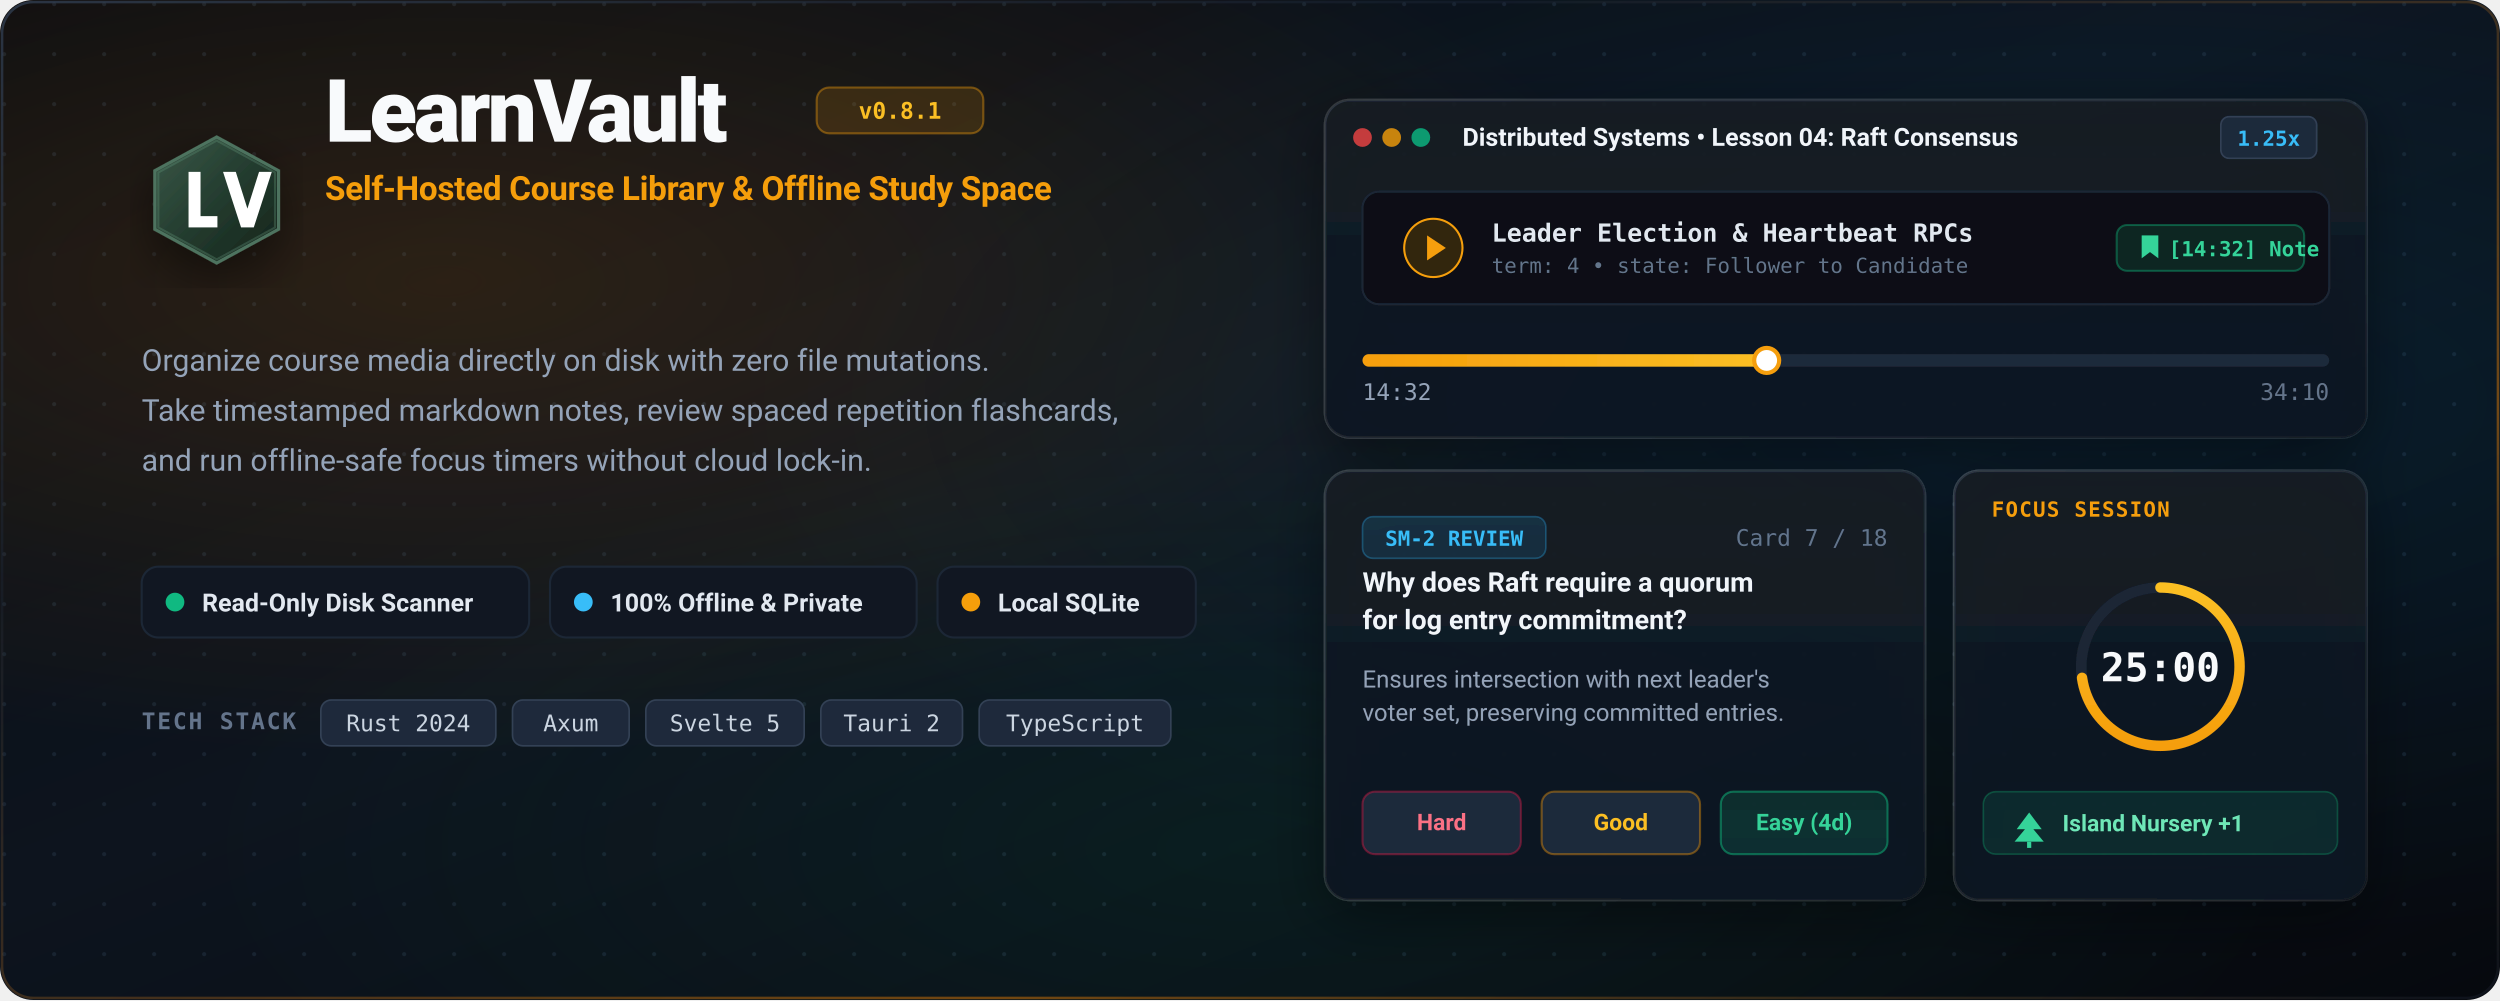
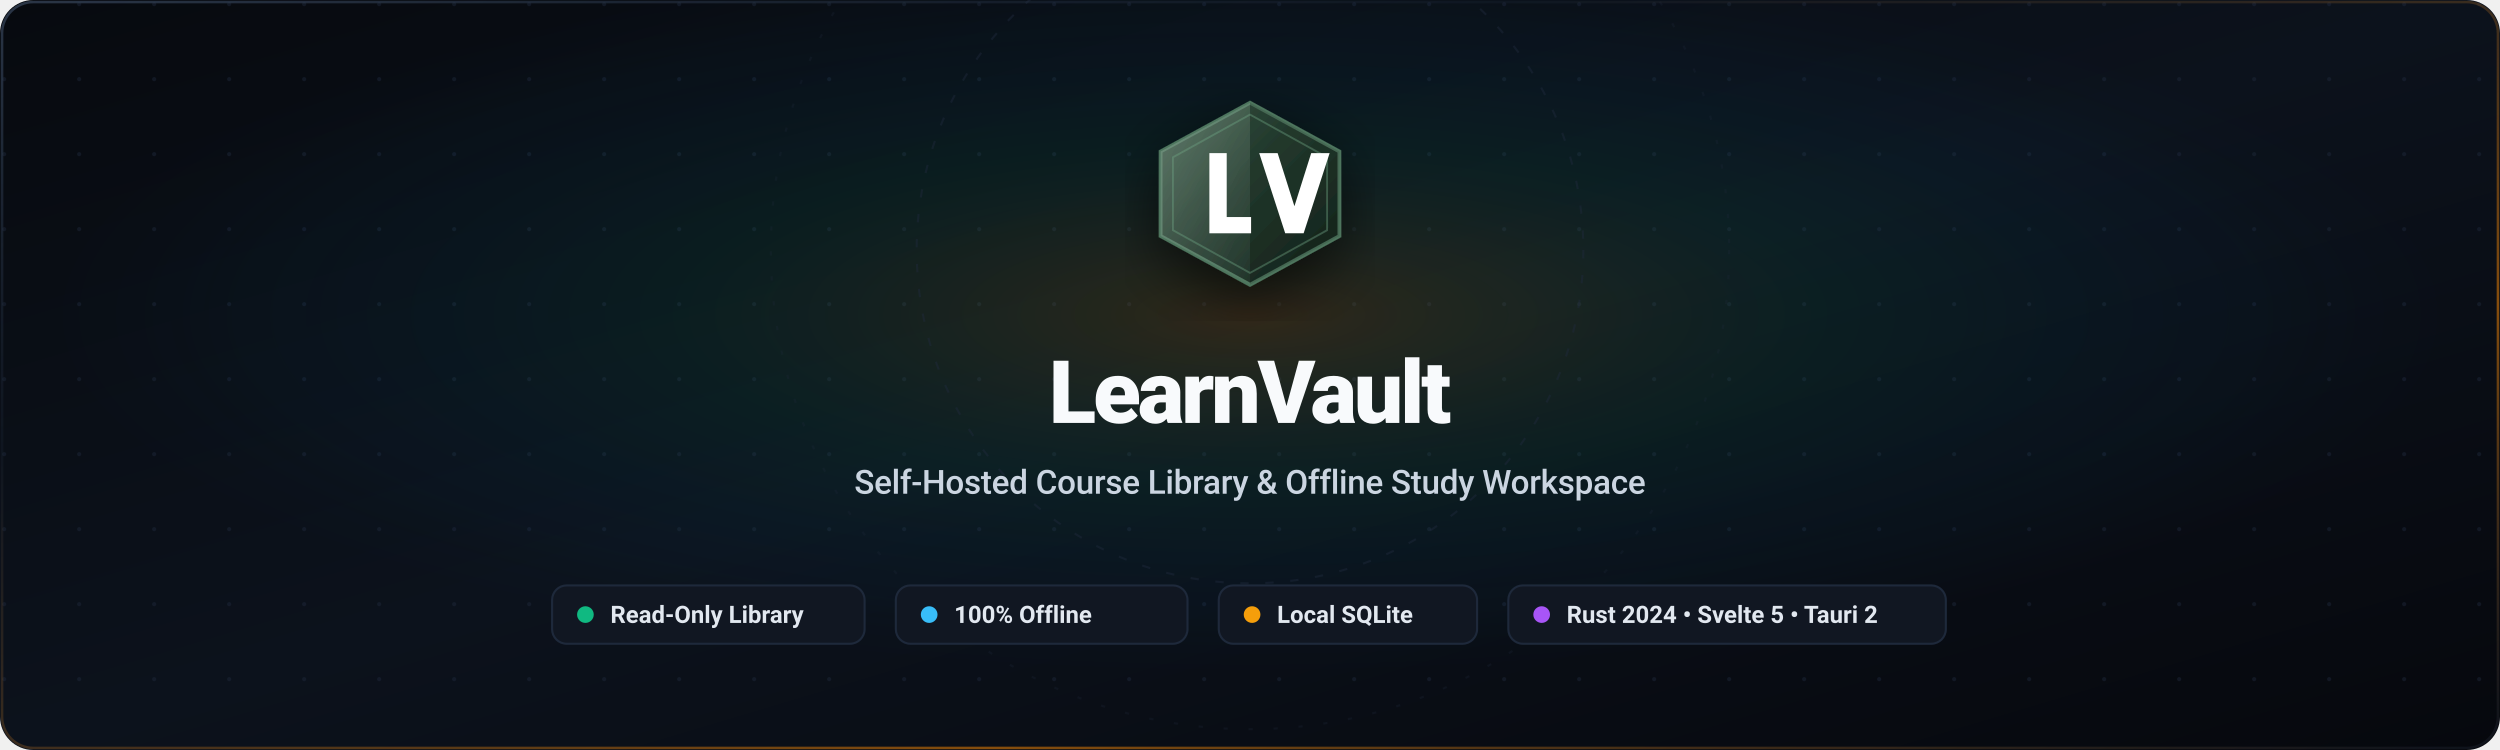
- <svg xmlns="http://www.w3.org/2000/svg" viewBox="0 0 1200 480" width="1200" height="480">
+ <svg xmlns="http://www.w3.org/2000/svg" viewBox="0 0 1200 360" width="1200" height="360">
  <defs>
-     <linearGradient id="bgGrad" x1="0%" y1="0%" x2="100%" y2="100%">
-       <stop offset="0%" stop-color="#080c12" />
-       <stop offset="45%" stop-color="#0d141e" />
-       <stop offset="100%" stop-color="#06090e" />
+     <linearGradient id="bg" x1="0%" y1="0%" x2="100%" y2="100%">
+       <stop offset="0%" stop-color="#070a0f" />
+       <stop offset="50%" stop-color="#0c121c" />
+       <stop offset="100%" stop-color="#06080d" />
    </linearGradient>
-     <radialGradient id="amberAura" cx="18%" cy="28%" r="48%">
-       <stop offset="0%" stop-color="#d97706" stop-opacity="0.16" />
-       <stop offset="100%" stop-color="#d97706" stop-opacity="0" />
+     <radialGradient id="ambientGlow" cx="50%" cy="42%" r="50%">
+       <stop offset="0%" stop-color="#f59e0b" stop-opacity="0.16" />
+       <stop offset="45%" stop-color="#10b981" stop-opacity="0.08" />
+       <stop offset="80%" stop-color="#0284c7" stop-opacity="0.03" />
+       <stop offset="100%" stop-color="#000000" stop-opacity="0" />
    </radialGradient>
-     <radialGradient id="blueAura" cx="84%" cy="40%" r="55%">
-       <stop offset="0%" stop-color="#0284c7" stop-opacity="0.12" />
-       <stop offset="100%" stop-color="#0284c7" stop-opacity="0" />
-     </radialGradient>
-     <radialGradient id="emeraldAura" cx="50%" cy="85%" r="42%">
-       <stop offset="0%" stop-color="#10b981" stop-opacity="0.08" />
-       <stop offset="100%" stop-color="#10b981" stop-opacity="0" />
-     </radialGradient>
-     <linearGradient id="outerBorder" x1="0%" y1="0%" x2="100%" y2="100%">
-       <stop offset="0%" stop-color="#334155" stop-opacity="0.75" />
-       <stop offset="30%" stop-color="#1e293b" stop-opacity="0.35" />
-       <stop offset="70%" stop-color="#d97706" stop-opacity="0.5" />
+     <linearGradient id="borderGrad" x1="0%" y1="0%" x2="100%" y2="100%">
+       <stop offset="0%" stop-color="#334155" stop-opacity="0.8" />
+       <stop offset="30%" stop-color="#1e293b" stop-opacity="0.25" />
+       <stop offset="70%" stop-color="#d97706" stop-opacity="0.6" />
      <stop offset="100%" stop-color="#1e293b" stop-opacity="0.3" />
    </linearGradient>
-     <linearGradient id="cardBg" x1="0%" y1="0%" x2="0%" y2="100%">
-       <stop offset="0%" stop-color="#131c28" stop-opacity="0.88" />
-       <stop offset="100%" stop-color="#0e1520" stop-opacity="0.94" />
+     <linearGradient id="shieldGrad" x1="0%" y1="0%" x2="100%" y2="100%">
+       <stop offset="0%" stop-color="#3d5e4a" />
+       <stop offset="45%" stop-color="#263f31" />
+       <stop offset="100%" stop-color="#14231b" />
    </linearGradient>
-     <linearGradient id="cardBorder" x1="0%" y1="0%" x2="100%" y2="100%">
-       <stop offset="0%" stop-color="#ffffff" stop-opacity="0.12" />
-       <stop offset="100%" stop-color="#ffffff" stop-opacity="0.03" />
+     <linearGradient id="shieldFacetLeft" x1="0%" y1="0%" x2="100%" y2="100%">
+       <stop offset="0%" stop-color="#ffffff" stop-opacity="0.18" />
+       <stop offset="100%" stop-color="#ffffff" stop-opacity="0.02" />
    </linearGradient>
-     <linearGradient id="amberAccent" x1="0%" y1="0%" x2="100%" y2="0%">
-       <stop offset="0%" stop-color="#f59e0b" />
-       <stop offset="100%" stop-color="#fbbf24" />
-     </linearGradient>
-     <linearGradient id="shieldGrad" x1="0%" y1="0%" x2="100%" y2="100%">
-       <stop offset="0%" stop-color="#3a5948" />
-       <stop offset="50%" stop-color="#243c2f" />
-       <stop offset="100%" stop-color="#13231a" />
-     </linearGradient>
-     <filter id="markShadow" x="-20%" y="-20%" width="140%" height="140%">
-       <feDropShadow dx="0" dy="8" stdDeviation="12" flood-color="#000000" flood-opacity="0.5" />
+     <pattern id="grid" width="36" height="36" patternUnits="userSpaceOnUse">
+       <circle cx="2" cy="2" r="1" fill="#1e293b" opacity="0.45" />
+     </pattern>
+     <filter id="dropShadow" x="-20%" y="-20%" width="140%" height="140%">
+       <feDropShadow dx="0" dy="8" stdDeviation="14" flood-color="#000000" flood-opacity="0.65" />
    </filter>
-     <filter id="cardShadow" x="-10%" y="-10%" width="120%" height="120%">
-       <feDropShadow dx="0" dy="8" stdDeviation="14" flood-color="#000000" flood-opacity="0.45" />
-     </filter>
-     <pattern id="dotPattern" width="24" height="24" patternUnits="userSpaceOnUse">
-       <circle cx="2" cy="2" r="1" fill="#2a3b4e" opacity="0.4" />
-     </pattern>
  </defs>
  <style>
    .font-sans { font-family: -apple-system, BlinkMacSystemFont, "Segoe UI", Roboto, "Inter", "Helvetica Neue", sans-serif; }
    .font-mono { font-family: "JetBrains Mono", "Cascadia Code", "SFMono-Regular", Consolas, monospace; }
  </style>
-   <rect width="1200" height="480" rx="16" fill="url(#bgGrad)" />
-   <rect width="1200" height="480" rx="16" fill="url(#dotPattern)" />
-   <rect width="1200" height="480" rx="16" fill="url(#amberAura)" />
-   <rect width="1200" height="480" rx="16" fill="url(#blueAura)" />
-   <rect width="1200" height="480" rx="16" fill="url(#emeraldAura)" />
-   <rect x="1" y="1" width="1198" height="478" rx="15" fill="none" stroke="url(#outerBorder)" stroke-width="1.2" />
-   <g transform="translate(68, 60)">
-     <g transform="translate(0, 0)">
-       <g filter="url(#markShadow)">
-         <path d="M36 5.76 65.7 21.96v28.08L36 66.24 6.3 50.04V21.96L36 5.76Z" fill="url(#shieldGrad)" stroke="#4e735e" stroke-width="1.5" />
-         <path d="M36 7.5 64 22.8v26.4L36 64.5 8 49.2V22.8L36 7.5Z" fill="none" stroke="#689d81" stroke-width="1" opacity="0.3" />
-         <path d="M22.5 22.5h5.76v21.24h8.1v5.4h-13.86V22.5Zm16.56 0h6.12l5.58 17.64 5.58-17.64h6.12l-8.64 26.64h-6.12L39.06 22.5Z" fill="#ffffff" />
-       </g>
-       <g transform="translate(88, 8)">
-         <text class="font-sans" font-size="42" font-weight="800" fill="#f8fafc" letter-spacing="-0.035em">LearnVault</text>
-         <g transform="translate(236, -26)">
-           <rect x="0" y="0" width="80" height="22" rx="6" fill="#f59e0b" fill-opacity="0.15" stroke="#f59e0b" stroke-opacity="0.4" stroke-width="1" />
-           <text class="font-mono" x="40" y="15" text-anchor="middle" font-size="11" font-weight="600" fill="#fbbf24">v0.8.1</text>
-         </g>
-         <text class="font-sans" x="0" y="28" font-size="16" font-weight="600" fill="#f59e0b" letter-spacing="-0.01em">Self-Hosted Course Library &amp; Offline Study Space</text>
+   <rect width="1200" height="360" rx="16" fill="url(#bg)" />
+   <rect width="1200" height="360" rx="16" fill="url(#grid)" />
+   <rect width="1200" height="360" rx="16" fill="url(#ambientGlow)" />
+   <circle cx="600" cy="120" r="160" fill="none" stroke="#1e293b" stroke-width="1" stroke-dasharray="4 8" opacity="0.45" />
+   <circle cx="600" cy="120" r="230" fill="none" stroke="#1e293b" stroke-width="1" stroke-dasharray="2 10" opacity="0.25" />
+   <rect x="1" y="1" width="1198" height="358" rx="15" fill="none" stroke="url(#borderGrad)" stroke-width="1.2" />
+   <g transform="translate(600, 115)" text-anchor="middle">
+     <g transform="translate(0, -22)" filter="url(#dropShadow)">
+       <polygon points="0,-43.68 42.9,-20.28 42.9,20.28 0,43.68 -42.9,20.28 -42.9,-20.28" fill="url(#shieldGrad)" stroke="#4d755d" stroke-width="1.8" />
+       <polygon points="0,-43.68 0,43.68 -42.9,20.28 -42.9,-20.28" fill="url(#shieldFacetLeft)" />
+       <polygon points="0,-43.68 42.9,-20.28 42.9,20.28 0,43.68" fill="#000000" fill-opacity="0.12" />
+       <polygon points="0,-38 37,-17.5 37,17.5 0,38 -37,17.5 -37,-17.5" fill="none" stroke="#6fa584" stroke-width="0.9" opacity="0.4" />
+       <g fill="#ffffff">
+         <path d="M-19.5,-19.5 h8.32 v30.68 h11.7 v7.8 h-20.02 Z" />
+         <path d="M4.42,-19.5 h8.84 l8.06 25.48 8.06 -25.48 h8.84 l-12.48 38.48 h-8.84 Z" />
      </g>
    </g>
-     <g transform="translate(0, 118)">
-       <text class="font-sans" font-size="14.5" fill="#94a3b8">
-         <tspan x="0" y="0">Organize course media directly on disk with zero file mutations.</tspan>
-         <tspan x="0" y="24">Take timestamped markdown notes, review spaced repetition flashcards,</tspan>
-         <tspan x="0" y="48">and run offline-safe focus timers without cloud lock-in.</tspan>
-       </text>
-     </g>
-     <g transform="translate(0, 212)">
-       <g transform="translate(0, 0)">
-         <rect width="186" height="34" rx="8" fill="#111722" stroke="#1c2736" stroke-width="1" />
-         <circle cx="16" cy="17" r="4.5" fill="#10b981" />
-         <text class="font-sans" x="29" y="21.5" font-size="12" font-weight="600" fill="#e2e8f0">Read-Only Disk Scanner</text>
+     <text class="font-sans" y="88" font-size="42" font-weight="800" fill="#f8fafc" letter-spacing="-0.035em">LearnVault</text>
+     <text class="font-sans" y="122" font-size="16" font-weight="500" fill="#cbd5e1" letter-spacing="-0.01em">Self-Hosted Course Library &amp; Offline Study Workspace</text>
+     <g transform="translate(0, 166)">
+       <g transform="translate(-335, 0)">
+         <rect x="0" y="0" width="150" height="28" rx="7" fill="#111722" stroke="#1e293b" stroke-width="1" />
+         <circle cx="16" cy="14" r="4" fill="#10b981" />
+         <text class="font-sans" x="28" y="18" text-anchor="start" font-size="11.5" font-weight="600" fill="#e2e8f0">Read-Only Library</text>
      </g>
-       <g transform="translate(196, 0)">
-         <rect width="176" height="34" rx="8" fill="#111722" stroke="#1c2736" stroke-width="1" />
-         <circle cx="16" cy="17" r="4.5" fill="#38bdf8" />
-         <text class="font-sans" x="29" y="21.5" font-size="12" font-weight="600" fill="#e2e8f0">100% Offline &amp; Private</text>
+       <g transform="translate(-170, 0)">
+         <rect x="0" y="0" width="140" height="28" rx="7" fill="#111722" stroke="#1e293b" stroke-width="1" />
+         <circle cx="16" cy="14" r="4" fill="#38bdf8" />
+         <text class="font-sans" x="28" y="18" text-anchor="start" font-size="11.5" font-weight="600" fill="#e2e8f0">100% Offline</text>
      </g>
-       <g transform="translate(382, 0)">
-         <rect width="124" height="34" rx="8" fill="#111722" stroke="#1c2736" stroke-width="1" />
-         <circle cx="16" cy="17" r="4.5" fill="#f59e0b" />
-         <text class="font-sans" x="29" y="21.5" font-size="12" font-weight="600" fill="#e2e8f0">Local SQLite</text>
+       <g transform="translate(-15, 0)">
+         <rect x="0" y="0" width="124" height="28" rx="7" fill="#111722" stroke="#1e293b" stroke-width="1" />
+         <circle cx="16" cy="14" r="4" fill="#f59e0b" />
+         <text class="font-sans" x="28" y="18" text-anchor="start" font-size="11.5" font-weight="600" fill="#e2e8f0">Local SQLite</text>
      </g>
-     </g>
-     <g transform="translate(0, 276)">
-       <text class="font-mono" x="0" y="14" font-size="11" font-weight="600" fill="#64748b" letter-spacing="0.08em">TECH STACK</text>
-       <g transform="translate(86, 0)">
-         <rect x="0" y="0" width="84" height="22" rx="5" fill="#1e293b" stroke="#334155" stroke-width="0.8" />
-         <text class="font-mono" x="42" y="15" text-anchor="middle" font-size="11" fill="#cbd5e1">Rust 2024</text>
-         <rect x="92" y="0" width="56" height="22" rx="5" fill="#1e293b" stroke="#334155" stroke-width="0.8" />
-         <text class="font-mono" x="120" y="15" text-anchor="middle" font-size="11" fill="#cbd5e1">Axum</text>
-         <rect x="156" y="0" width="76" height="22" rx="5" fill="#1e293b" stroke="#334155" stroke-width="0.8" />
-         <text class="font-mono" x="194" y="15" text-anchor="middle" font-size="11" fill="#cbd5e1">Svelte 5</text>
-         <rect x="240" y="0" width="68" height="22" rx="5" fill="#1e293b" stroke="#334155" stroke-width="0.8" />
-         <text class="font-mono" x="274" y="15" text-anchor="middle" font-size="11" fill="#cbd5e1">Tauri 2</text>
-         <rect x="316" y="0" width="92" height="22" rx="5" fill="#1e293b" stroke="#334155" stroke-width="0.8" />
-         <text class="font-mono" x="362" y="15" text-anchor="middle" font-size="11" fill="#cbd5e1">TypeScript</text>
-       </g>
-     </g>
-   </g>
-   <g transform="translate(636, 48)" filter="url(#cardShadow)">
-     <g transform="translate(0, 0)">
-       <rect width="500" height="162" rx="12" fill="url(#cardBg)" stroke="url(#cardBorder)" stroke-width="1.2" />
-       <g transform="translate(18, 18)">
-         <circle cx="0" cy="0" r="4.5" fill="#ef4444" opacity="0.8" />
-         <circle cx="14" cy="0" r="4.5" fill="#f59e0b" opacity="0.8" />
-         <circle cx="28" cy="0" r="4.5" fill="#10b981" opacity="0.8" />
-         <text class="font-sans" x="48" y="4" font-size="12" font-weight="600" fill="#f1f5f9">Distributed Systems • Lesson 04: Raft Consensus</text>
-         <rect x="412" y="-10" width="46" height="20" rx="4" fill="#1e293b" stroke="#334155" stroke-width="0.8" />
-         <text class="font-mono" x="435" y="4" text-anchor="middle" font-size="10" font-weight="600" fill="#38bdf8">1.25x</text>
-       </g>
-       <g transform="translate(18, 44)">
-         <rect width="464" height="54" rx="8" fill="#080c12" stroke="#1c2736" stroke-width="1" />
-         <circle cx="34" cy="27" r="14" fill="#f59e0b" fill-opacity="0.18" stroke="#f59e0b" stroke-width="1" />
-         <polygon points="31,21 40,27 31,33" fill="#f59e0b" />
-         <text class="font-mono" x="62" y="24" font-size="12" font-weight="600" fill="#e2e8f0">Leader Election &amp; Heartbeat RPCs</text>
-         <text class="font-mono" x="62" y="39" font-size="10" fill="#64748b">term: 4 • state: Follower to Candidate</text>
-         <g transform="translate(362, 16)">
-           <rect width="90" height="22" rx="5" fill="#10b981" fill-opacity="0.15" stroke="#10b981" stroke-opacity="0.4" stroke-width="1" />
-           <path d="M12 5 v11 l4 -3 l4 3 v-11 Z" fill="#34d399" />
-           <text class="font-mono" x="25" y="15" font-size="10" font-weight="600" fill="#34d399">[14:32] Note</text>
-         </g>
-       </g>
-       <g transform="translate(18, 122)">
-         <rect width="464" height="6" rx="3" fill="#1e293b" />
-         <rect width="194" height="6" rx="3" fill="url(#amberAccent)" />
-         <circle cx="194" cy="3" r="6" fill="#ffffff" stroke="#f59e0b" stroke-width="2" />
-         <text class="font-mono" x="0" y="22" font-size="11" font-weight="500" fill="#94a3b8">14:32</text>
-         <text class="font-mono" x="464" y="22" text-anchor="end" font-size="11" font-weight="500" fill="#64748b">34:10</text>
-       </g>
-     </g>
-     <g transform="translate(0, 178)">
-       <g transform="translate(0, 0)">
-         <rect width="288" height="206" rx="12" fill="url(#cardBg)" stroke="url(#cardBorder)" stroke-width="1.2" />
-         <g transform="translate(18, 22)">
-           <rect x="0" y="0" width="88" height="20" rx="5" fill="#38bdf8" fill-opacity="0.12" stroke="#38bdf8" stroke-opacity="0.3" stroke-width="0.8" />
-           <text class="font-mono" x="44" y="14" text-anchor="middle" font-size="10" font-weight="600" fill="#38bdf8">SM-2 REVIEW</text>
-           <text class="font-mono" x="252" y="14" text-anchor="end" font-size="11" fill="#64748b">Card 7 / 18</text>
-         </g>
-         <g transform="translate(18, 58)">
-           <text class="font-sans" font-size="13" font-weight="600" fill="#f1f5f9" line-height="1.4">
-             <tspan x="0" y="0">Why does Raft require a quorum</tspan>
-             <tspan x="0" y="18">for log entry commitment?</tspan>
-           </text>
-           <text class="font-sans" x="0" y="46" font-size="11.5" fill="#94a3b8">
-             Ensures intersection with next leader's
-           </text>
-           <text class="font-sans" x="0" y="62" font-size="11.5" fill="#94a3b8">
-             voter set, preserving committed entries.
-           </text>
-         </g>
-         <g transform="translate(18, 154)">
-           <rect x="0" y="0" width="76" height="30" rx="6" fill="#1e293b" stroke="#e11d48" stroke-opacity="0.4" stroke-width="1" />
-           <text class="font-sans" x="38" y="18.5" text-anchor="middle" font-size="11" font-weight="600" fill="#fb7185">Hard</text>
-           <rect x="86" y="0" width="76" height="30" rx="6" fill="#1e293b" stroke="#f59e0b" stroke-opacity="0.4" stroke-width="1" />
-           <text class="font-sans" x="124" y="18.5" text-anchor="middle" font-size="11" font-weight="600" fill="#fbbf24">Good</text>
-           <rect x="172" y="0" width="80" height="30" rx="6" fill="#10b981" fill-opacity="0.15" stroke="#10b981" stroke-opacity="0.5" stroke-width="1" />
-           <text class="font-sans" x="212" y="18.5" text-anchor="middle" font-size="11" font-weight="600" fill="#34d399">Easy (4d)</text>
-         </g>
-       </g>
-       <g transform="translate(302, 0)">
-         <rect width="198" height="206" rx="12" fill="url(#cardBg)" stroke="url(#cardBorder)" stroke-width="1.2" />
-         <g transform="translate(18, 22)">
-           <text class="font-mono" font-size="10" font-weight="600" fill="#f59e0b" letter-spacing="0.06em">FOCUS SESSION</text>
-         </g>
-         <g transform="translate(99, 94)">
-           <circle cx="0" cy="0" r="38" fill="none" stroke="#1c2736" stroke-width="5" />
-           <circle cx="0" cy="0" r="38" fill="none" stroke="url(#amberAccent)" stroke-width="5" stroke-dasharray="238.7" stroke-dashoffset="65" stroke-linecap="round" transform="rotate(-90)" />
-           <text class="font-mono" x="0" y="7" text-anchor="middle" font-size="19" font-weight="800" fill="#f8fafc">25:00</text>
-         </g>
-         <g transform="translate(14, 154)">
-           <rect width="170" height="30" rx="6" fill="#10b981" fill-opacity="0.12" stroke="#10b981" stroke-opacity="0.3" stroke-width="0.8" />
-           <polygon points="22,10 16,18 20,18 15,24 29,24 24,18 28,18" fill="#34d399" />
-           <rect x="21" y="24" width="2" height="3" fill="#34d399" />
-           <text class="font-sans" x="38" y="19" font-size="11" font-weight="600" fill="#6ee7b7">Island Nursery +1</text>
-         </g>
+       <g transform="translate(124, 0)">
+         <rect x="0" y="0" width="210" height="28" rx="7" fill="#111722" stroke="#1e293b" stroke-width="1" />
+         <circle cx="16" cy="14" r="4" fill="#a855f7" />
+         <text class="font-sans" x="28" y="18" text-anchor="start" font-size="11.5" font-weight="600" fill="#e2e8f0">Rust 2024 • Svelte 5 • Tauri 2</text>
      </g>
    </g>
  </g>
</svg>
